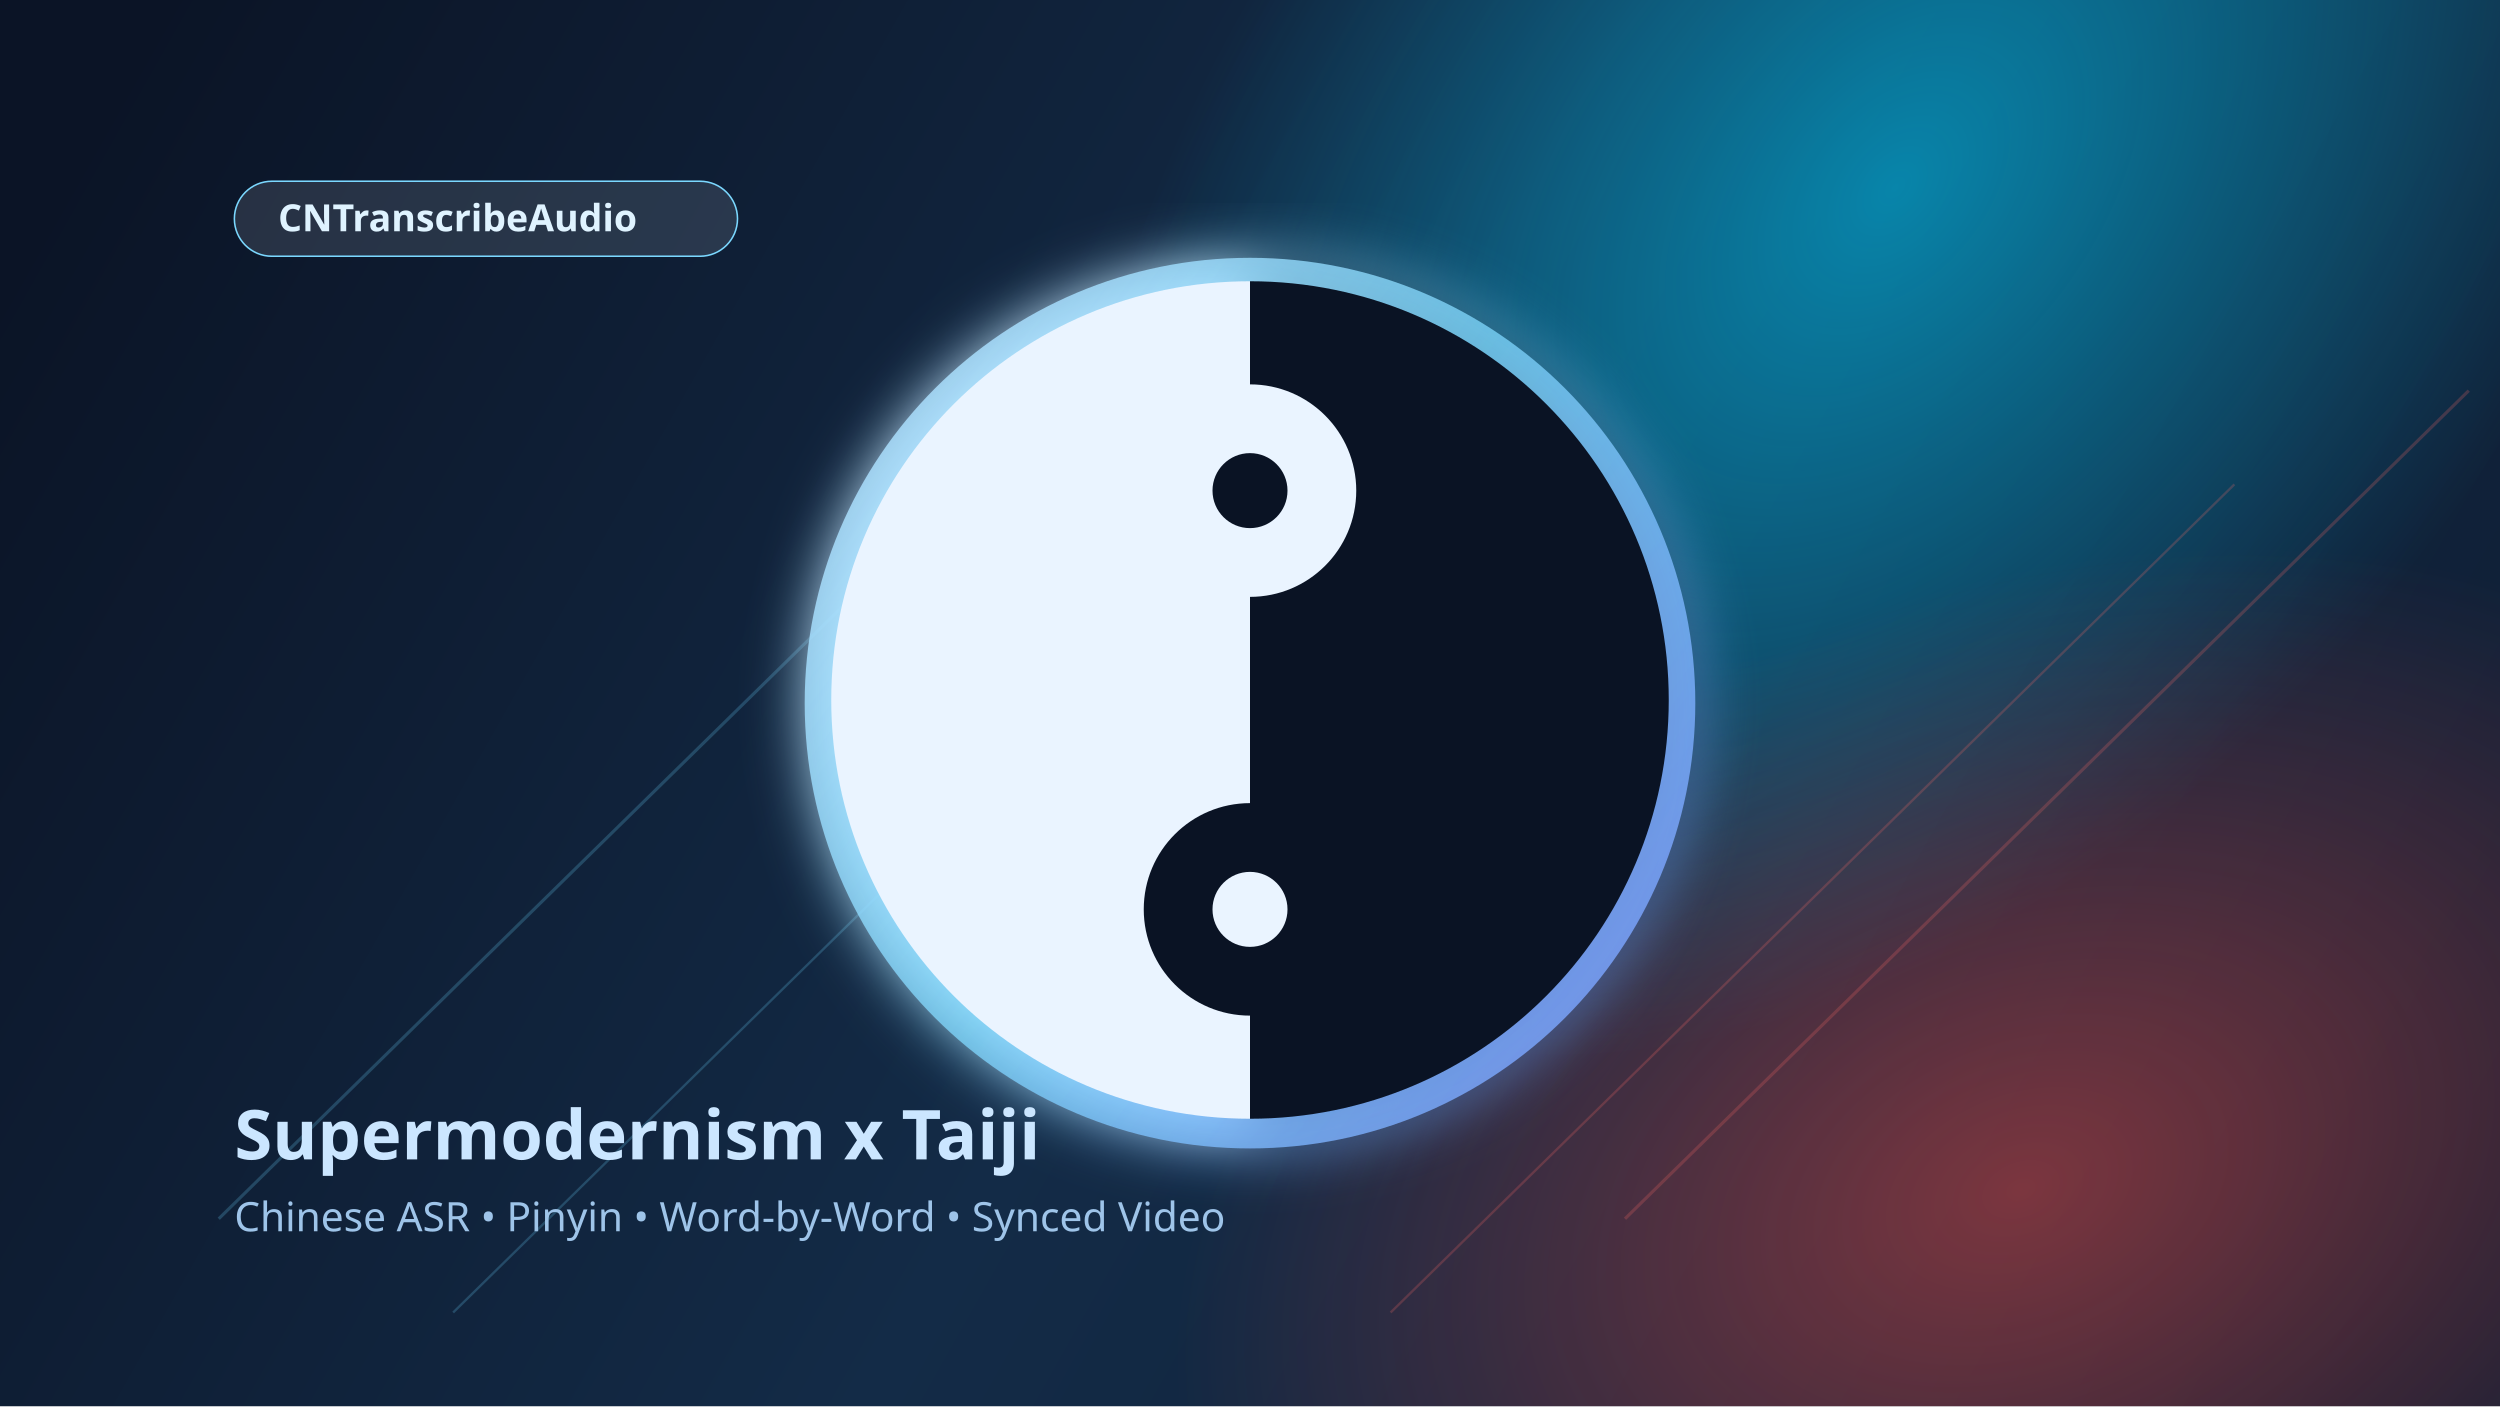
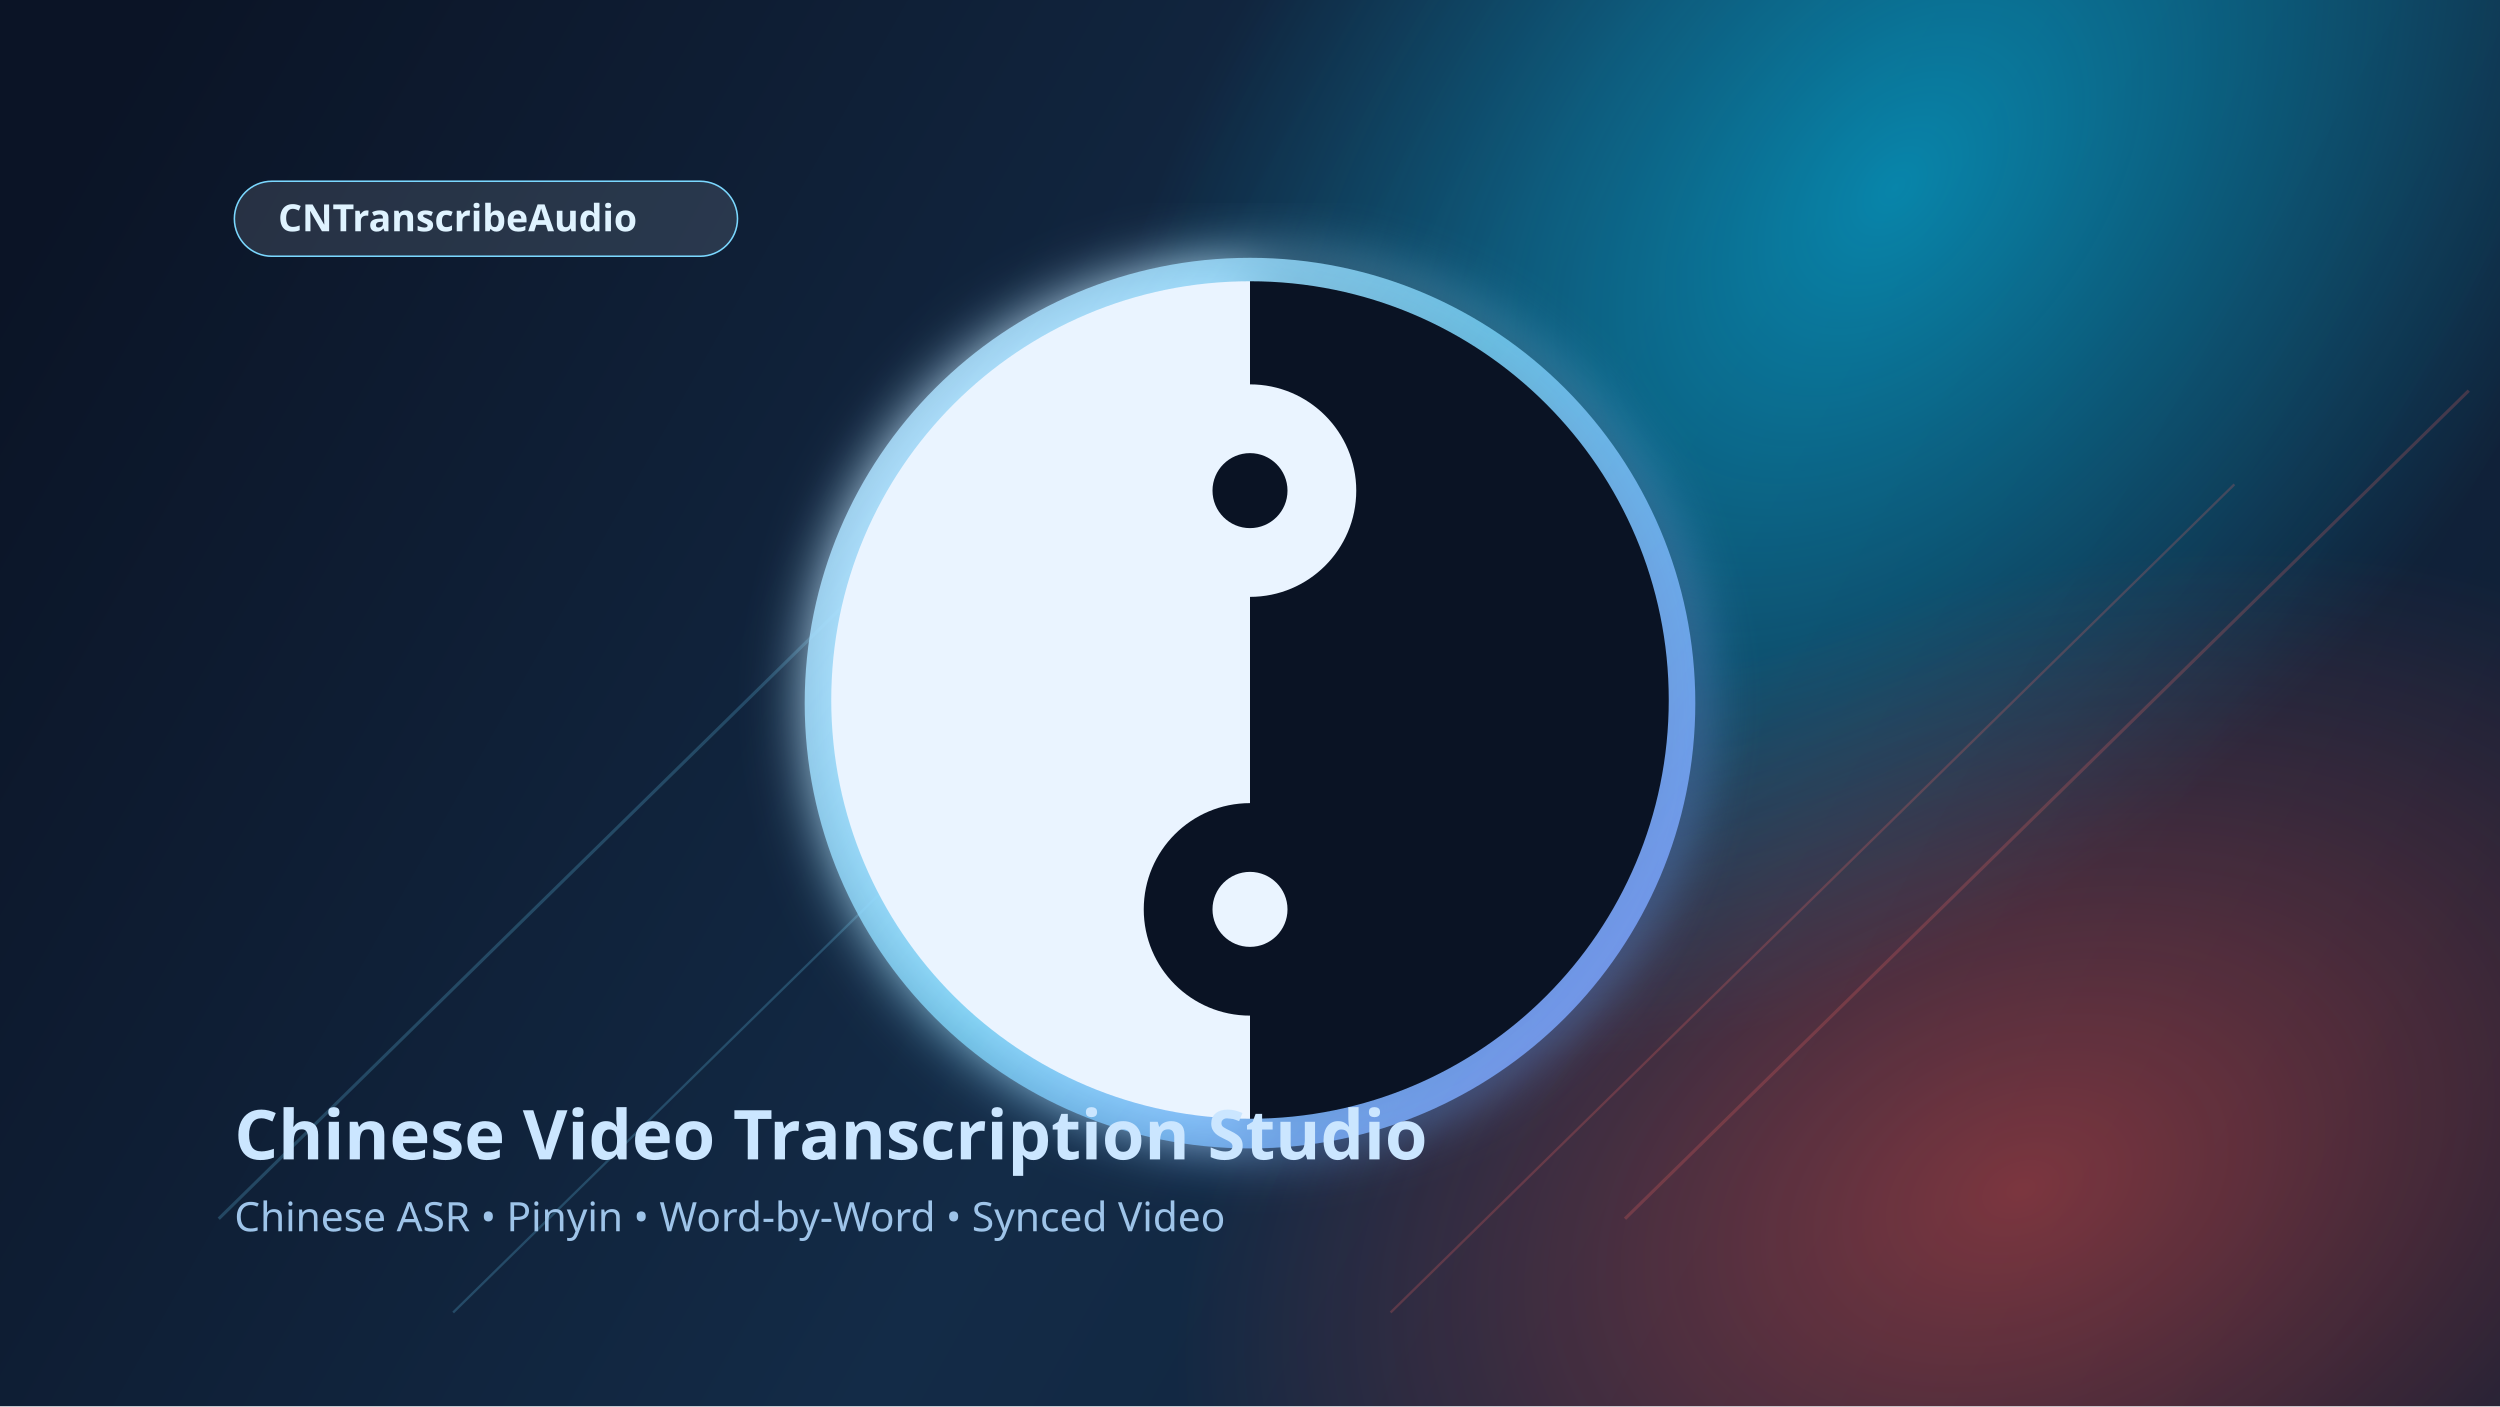
<svg xmlns="http://www.w3.org/2000/svg" width="1600" height="900" viewBox="0 0 1600 900" fill="none">
  <defs>
    <linearGradient id="bg" x1="80" y1="40" x2="1530" y2="860" gradientUnits="userSpaceOnUse">
      <stop stop-color="#0B1426" />
      <stop offset="0.5" stop-color="#132B47" />
      <stop offset="1" stop-color="#0F1E34" />
    </linearGradient>
    <radialGradient id="pulse" cx="0" cy="0" r="1" gradientUnits="userSpaceOnUse" gradientTransform="translate(1210 120) rotate(130) scale(640 410)">
      <stop stop-color="#00D1FF" stop-opacity="0.55" />
      <stop offset="1" stop-color="#00D1FF" stop-opacity="0" />
    </radialGradient>
    <radialGradient id="signal" cx="0" cy="0" r="1" gradientUnits="userSpaceOnUse" gradientTransform="translate(1290 760) rotate(158) scale(560 380)">
      <stop stop-color="#FF4E45" stop-opacity="0.45" />
      <stop offset="1" stop-color="#FF4E45" stop-opacity="0" />
    </radialGradient>
    <linearGradient id="ring" x1="398" y1="205" x2="1117" y2="748" gradientUnits="userSpaceOnUse">
      <stop stop-color="#CBE6FF" stop-opacity="0.9" />
      <stop offset="0.5" stop-color="#7FD9FF" stop-opacity="0.75" />
      <stop offset="1" stop-color="#7A8CFF" stop-opacity="0.85" />
    </linearGradient>
    <filter id="glow" x="286" y="130" width="956" height="720" filterUnits="userSpaceOnUse" color-interpolation-filters="sRGB">
      <feGaussianBlur stdDeviation="18" result="blur" />
      <feComposite in="SourceGraphic" in2="blur" operator="over" />
    </filter>
  </defs>
  <rect width="1600" height="900" fill="url(#bg)" />
  <rect width="1600" height="900" fill="url(#pulse)" />
  <rect width="1600" height="900" fill="url(#signal)" />
  <g opacity="0.22">
    <path d="M140 780L680 250" stroke="#6DD6FF" stroke-width="2" />
    <path d="M290 840L830 310" stroke="#6DD6FF" stroke-width="1.5" />
    <path d="M890 840L1430 310" stroke="#FF6B63" stroke-width="1.5" />
    <path d="M1040 780L1580 250" stroke="#FF6B63" stroke-width="2" />
  </g>
  <g filter="url(#glow)">
    <circle cx="800" cy="450" r="270" stroke="url(#ring)" stroke-width="30" />
    <path d="M800 180C948 180 1068 300 1068 448C1068 596 948 716 800 716V180Z" fill="#0A1324" />
    <path d="M800 180C652 180 532 300 532 448C532 596 652 716 800 716V180Z" fill="#EAF4FF" />
    <circle cx="800" cy="314" r="68" fill="#EAF4FF" />
    <circle cx="800" cy="582" r="68" fill="#0A1324" />
    <circle cx="800" cy="314" r="24" fill="#0A1324" />
    <circle cx="800" cy="582" r="24" fill="#EAF4FF" />
  </g>
  <g>
    <rect x="150" y="116" width="322" height="48" rx="24" fill="#EAF4FF" fill-opacity="0.12" stroke="#7BD8FF" />
    <text x="178" y="148" fill="#DFF3FF" font-family="'Noto Sans SC','PingFang SC',sans-serif" font-size="24" font-weight="700">CNTranscribeAudio</text>
-     <text x="150" y="742" fill="#CBE6FF" font-family="'Noto Sans SC','PingFang SC',sans-serif" font-size="44" font-weight="700">Supermodernism x Taiji</text>
+     <text x="150" y="742" fill="#CBE6FF" font-family="'Noto Sans SC','PingFang SC',sans-serif" font-size="44" font-weight="700">Chinese Video Transcription Studio</text>
    <text x="150" y="788" fill="#9EC4E9" font-family="'Noto Sans SC','PingFang SC',sans-serif" font-size="26">Chinese ASR • Pinyin • Word-by-Word • Synced Video</text>
  </g>
</svg>
